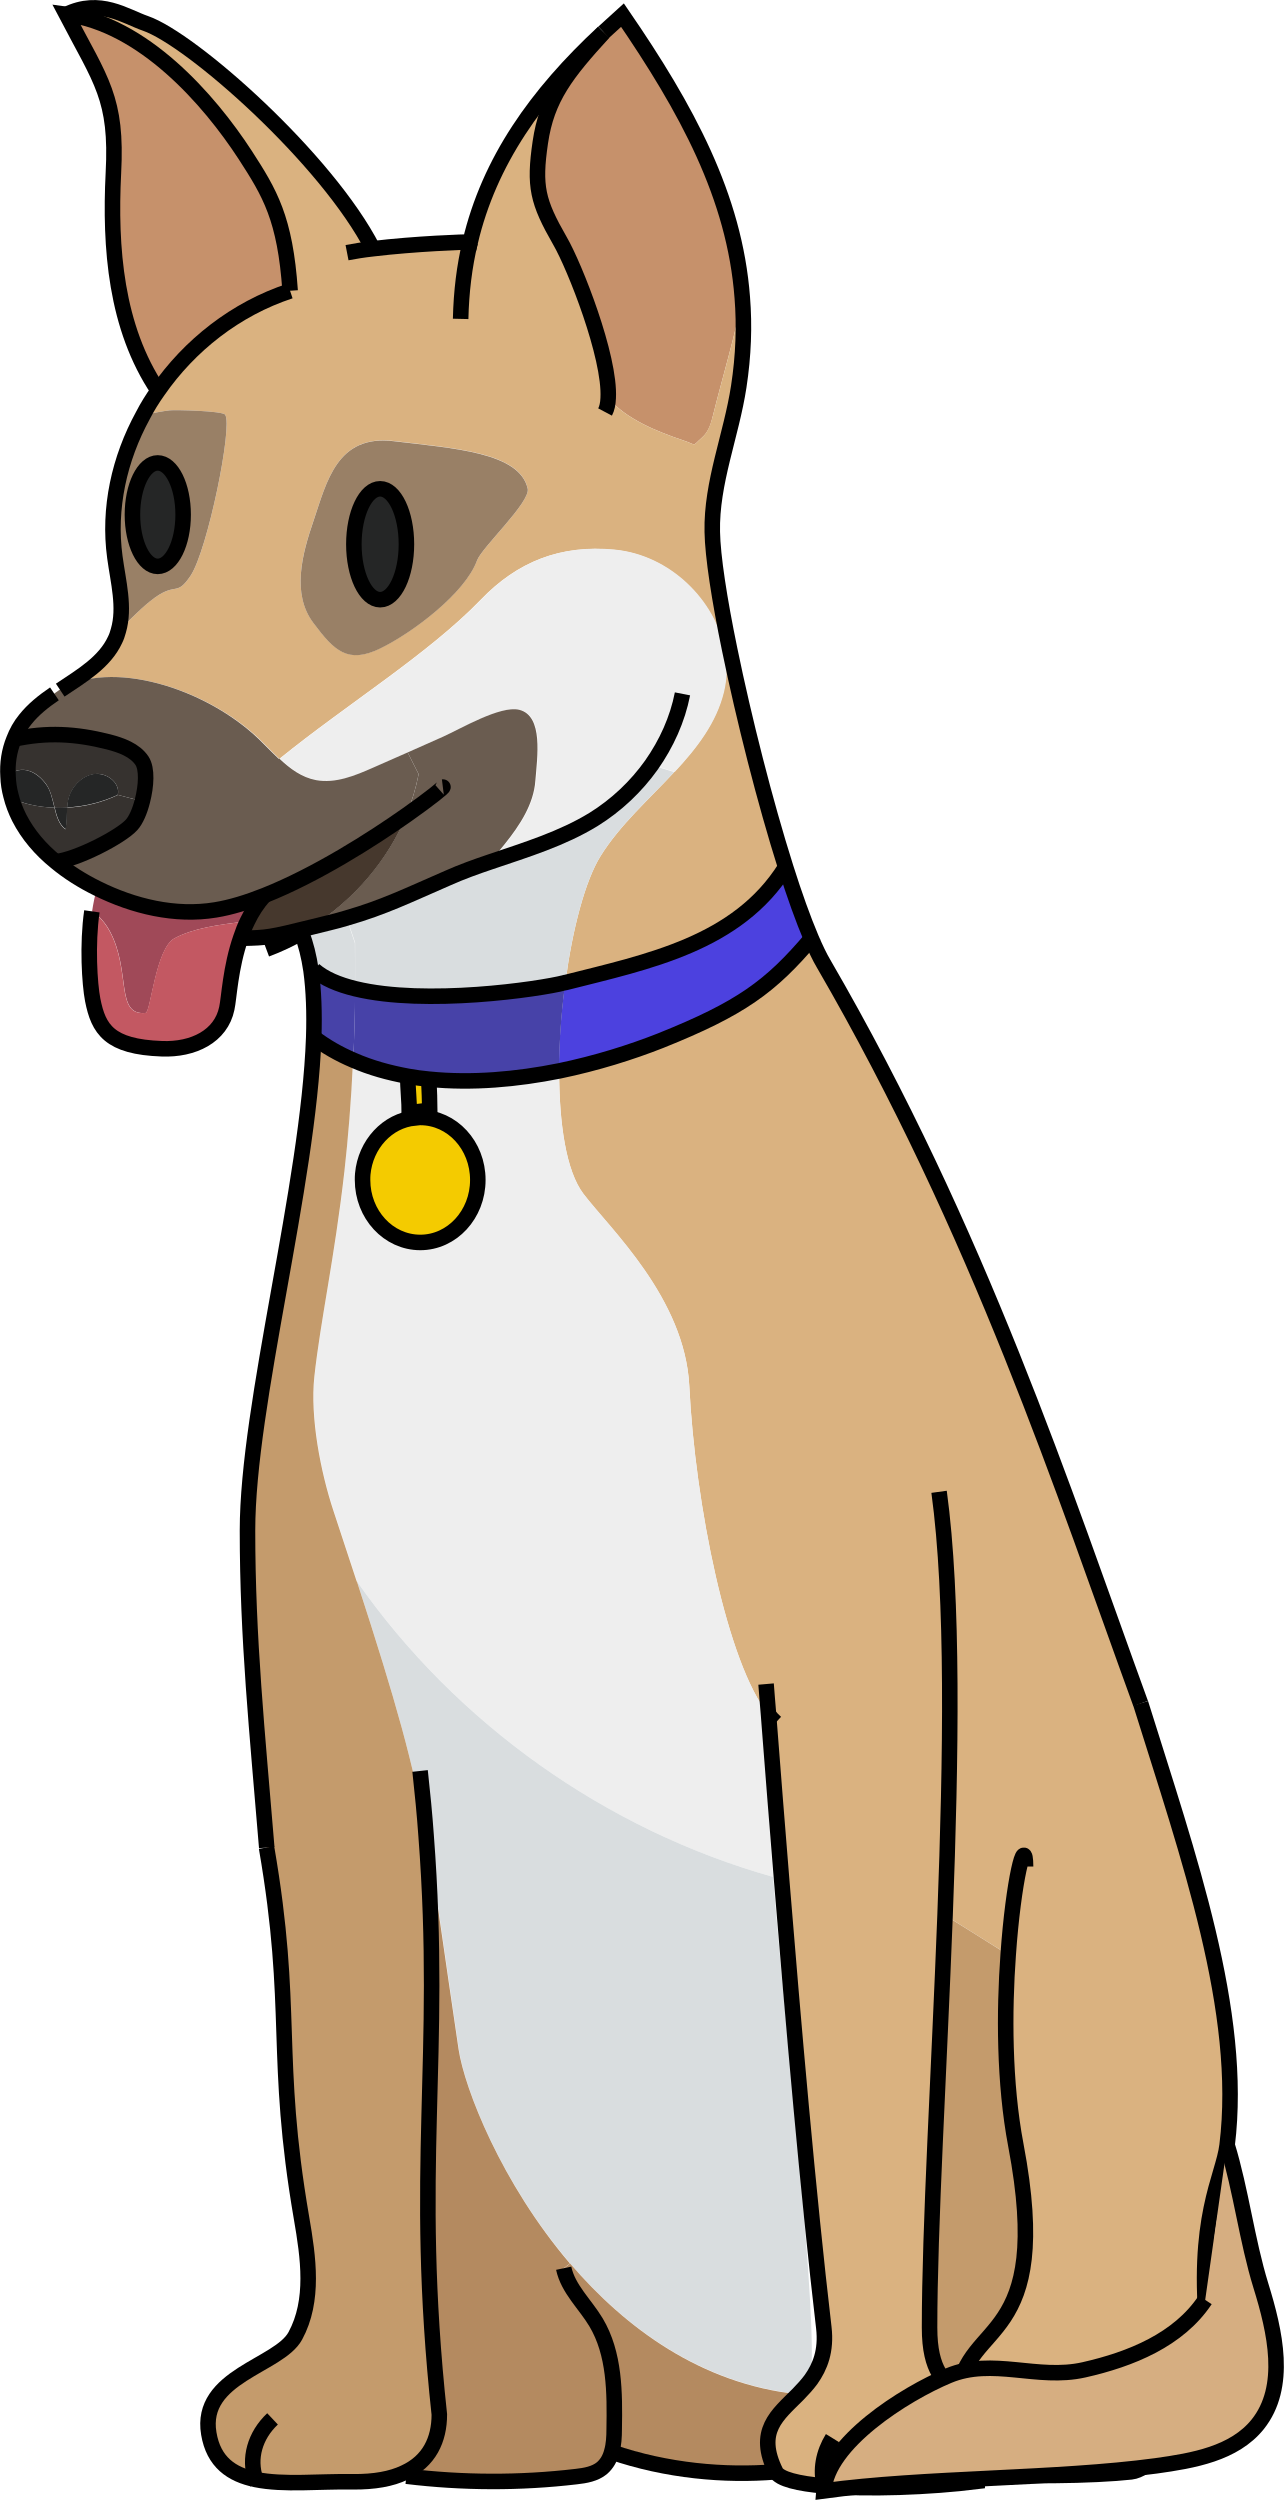
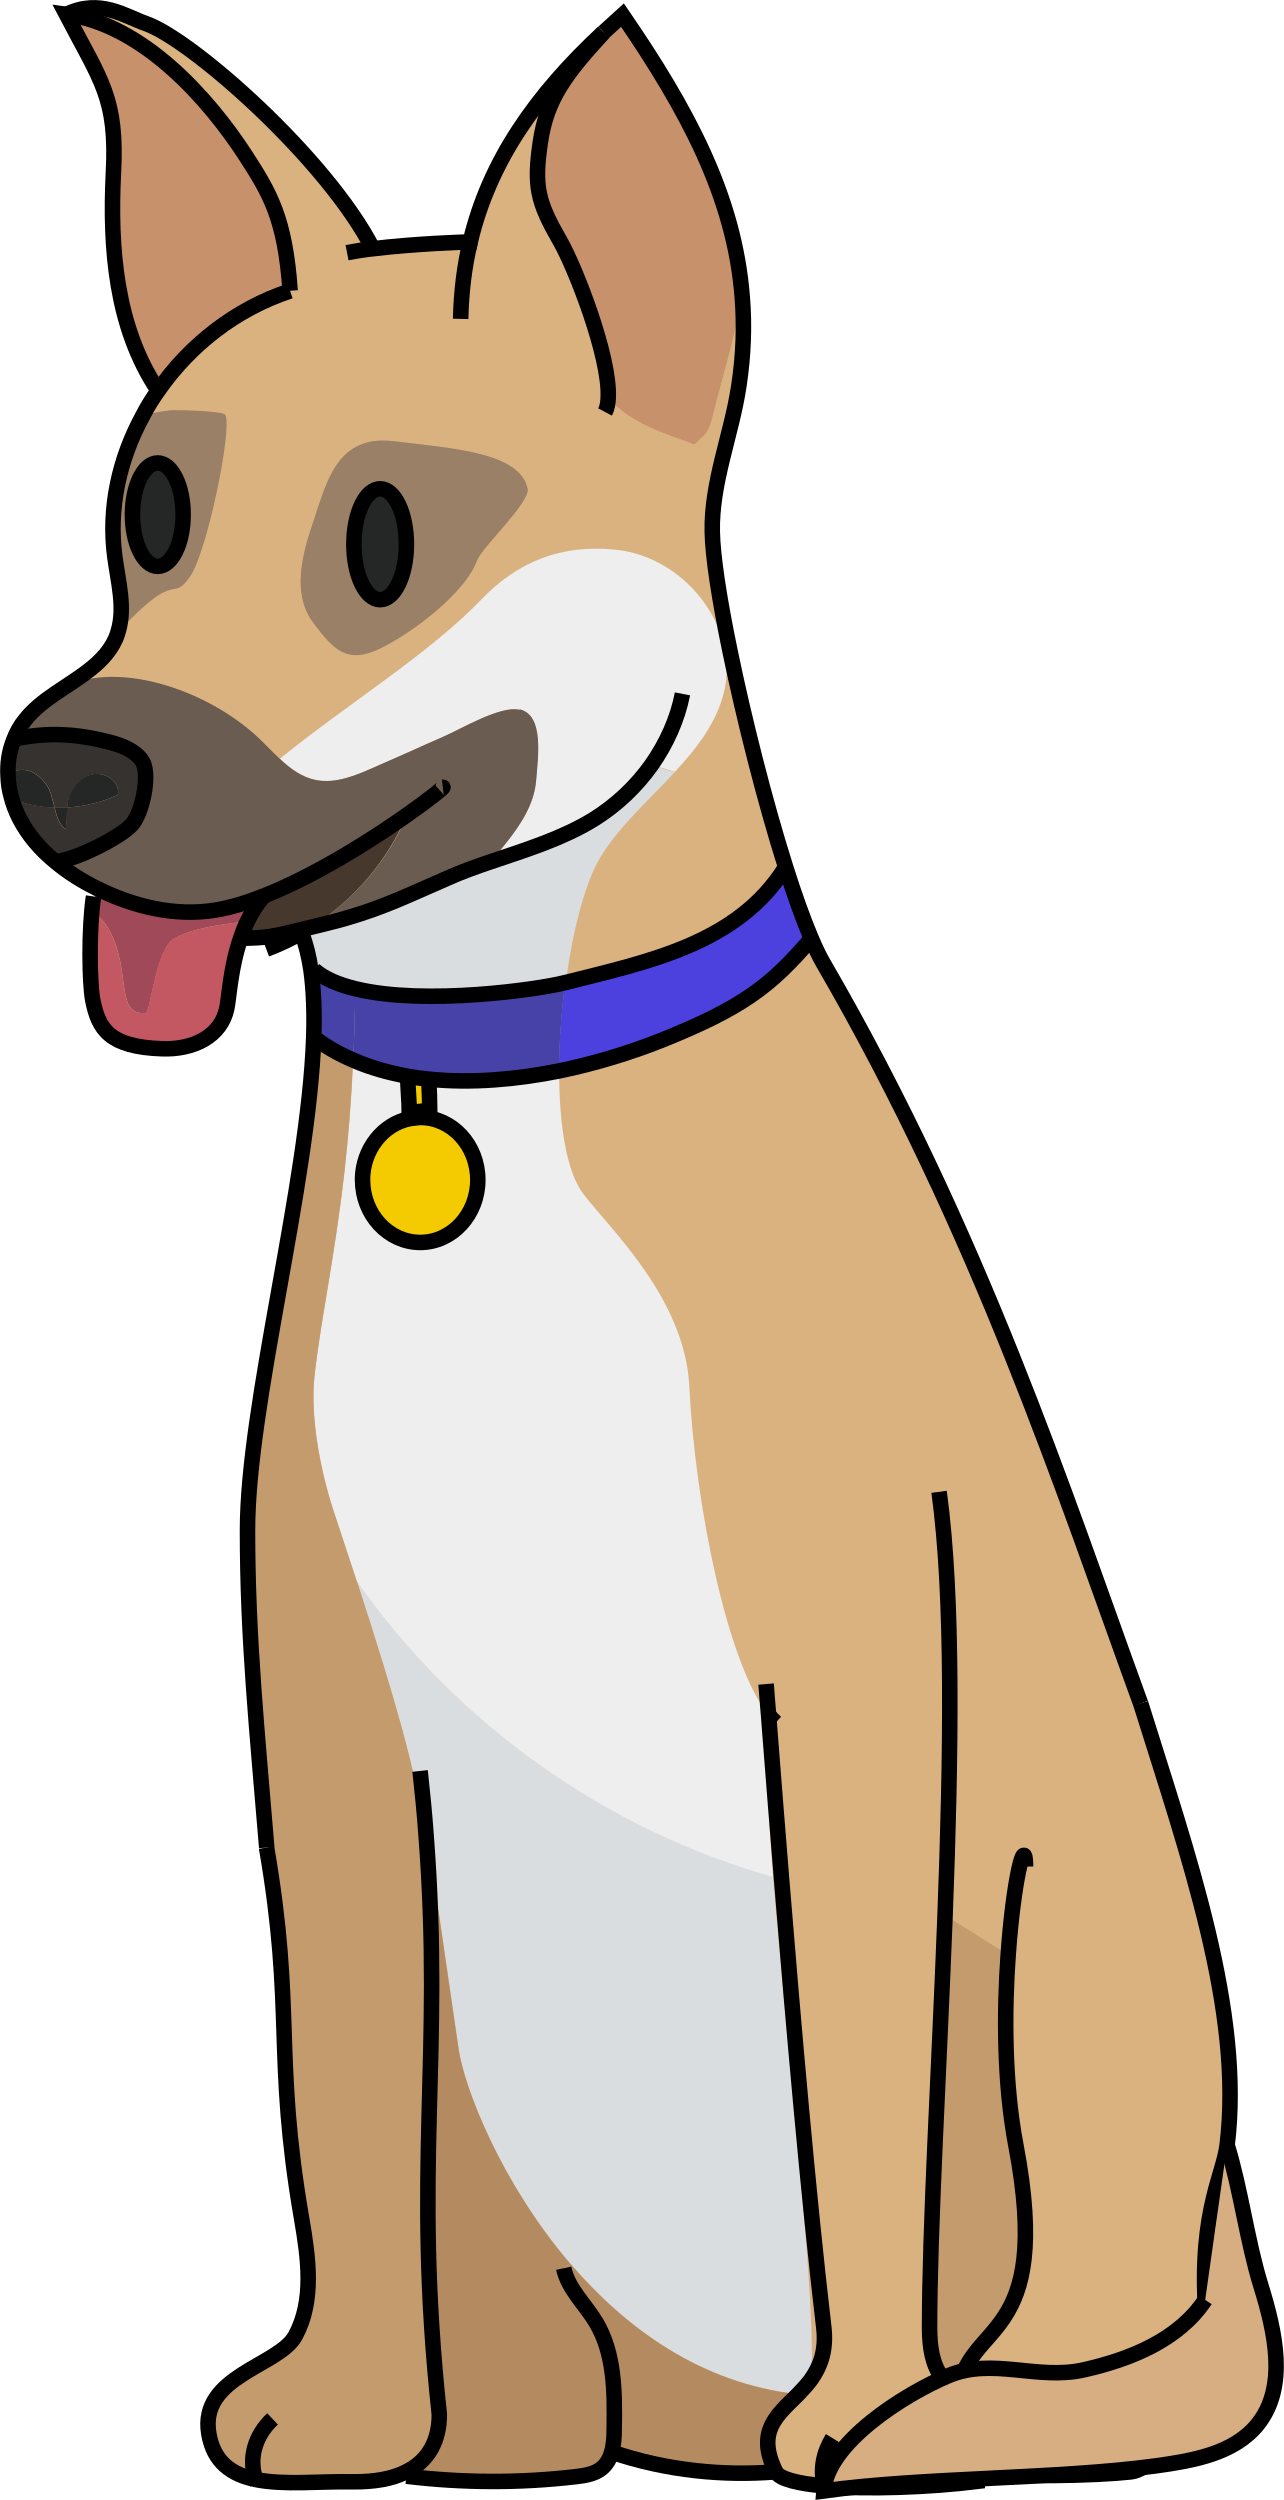
- <svg xmlns="http://www.w3.org/2000/svg" id="a" width="62.04" height="120.81" viewBox="0 0 62.04 120.81">
+ <svg xmlns="http://www.w3.org/2000/svg" id="Layer_1" width="62.04" height="120.81" viewBox="0 0 62.04 120.81">
  <defs>
-     <style>.b{fill:none;}.b,.c{stroke:#000;stroke-miterlimit:10;stroke-width:.75px;}.d{fill:#f4cb00;}.d,.e,.f,.g,.h,.i,.j,.k,.l,.m,.n,.o,.p,.q,.r,.s{stroke-width:0px;}.e{fill:#4c41df;}.f{fill:#4742a8;}.g{fill:#46382d;}.h{fill:#36322f;}.i{fill:#252626;}.j{fill:#c49b6c;}.k{fill:#c6916b;}.l{fill:#dab280;}.m{fill:#d9dddf;}.n{fill:#b48a60;}.o{fill:#c35862;}.p{fill:#998066;}.q{fill:#a04958;}.r{fill:#6a5c50;}.s{fill:#eee;}.c{fill:#d6ae81;}</style>
+     <style>.cls-1{fill:none;}.cls-1,.cls-2{stroke:#000;stroke-miterlimit:10;stroke-width:.75px;}.cls-3{fill:#f4cb00;}.cls-3,.cls-4,.cls-5,.cls-6,.cls-7,.cls-8,.cls-9,.cls-10,.cls-11,.cls-12,.cls-13,.cls-14,.cls-15,.cls-16,.cls-17,.cls-18,.cls-19{stroke-width:0px;}.cls-4{fill:#4c41df;}.cls-5{fill:#4742a8;}.cls-6{fill:#46382d;}.cls-7{fill:#36322f;}.cls-8{fill:#252626;}.cls-9{fill:#c49b6c;}.cls-10{fill:#c6916b;}.cls-11,.cls-2{fill:#d6ae81;}.cls-12{fill:#dab280;}.cls-13{fill:#d9dddf;}.cls-14{fill:#b48a60;}.cls-15{fill:#c35862;}.cls-16{fill:#998066;}.cls-17{fill:#a04958;}.cls-18{fill:#6a5c50;}.cls-19{fill:#eee;}</style>
  </defs>
-   <path class="l" d="m47.26,119.45c0,.15-.02.3-.03.46-2.31.29-5.33.4-7.4.22-1.26-.11-2.17-.33-2.35-.68-.98-1.97.08-2.73,1.08-3.75.1.01.21.02.32.03.15.01.25-.25.31-.74.45-.62.75-1.38.62-2.51-.76-6.48-1.48-14.78-2.04-21.66-.22-2.67-.41-5.12-.57-7.17-.02-.27-.04-.53-.06-.78-1.99-2.44-3.55-10.17-3.83-15.88-.21-4.24-3.83-7.6-5.11-9.28-.84-1.1-1.18-3.39-1.18-5.96,1.79-.37,3.47-.9,4.89-1.46,3.89-1.56,5.32-2.61,7.3-4.95.21.49.41.91.6,1.23,7.55,13.01,11.6,25.53,15.32,35.75,2.32,7.43,4.97,14.9,4.18,21.35-.19,1.58-1.55,3.49-.93,9.29.17,1.6-2.03,6.31-3.71,6.5-1.67.19-5.72.28-7.4,0Zm-1.6-26.91c-.29,7.58-.75,15.1-.75,19.94,0,2.15.74,2.58,1.39,3.25.37-3.68,4.64-2.32,2.79-12.07-.57-3-.57-6.47-.37-9.2-1.02-.64-2.04-1.27-3.05-1.91Z" />
-   <path class="j" d="m45.66,92.55c1.02.64,2.04,1.27,3.05,1.91-.2,2.73-.2,6.2.37,9.2,1.86,9.75-2.42,8.39-2.79,12.07-.66-.67-1.39-1.1-1.39-3.25,0-4.84.46-12.36.75-19.94Z" />
-   <path class="k" d="m30.08.73c3.1,4.52,5.42,8.76,5.79,13.65-.34,1.83-.91,3.67-1.42,5.71-.09.38-.21.78-.52,1.05-.52.46-.22.37-.89.15-1.33-.45-2.76-1.03-3.65-2.05.11-2-1.62-6.38-2.33-7.6-1.09-1.9-1.26-2.63-.95-4.76.31-2.14,1.26-3.34,3.06-5.31h-.01c.3-.29.6-.56.91-.83Z" />
-   <path class="l" d="m18.02,12.02c1.98-.24,4.55-.34,4.7-.32h0c.92-3.91,3.2-7.13,6.44-10.14h.01c-1.8,1.98-2.75,3.18-3.06,5.32-.31,2.13-.15,2.86.95,4.76.71,1.22,2.44,5.6,2.33,7.6.89,1.02,2.32,1.6,3.65,2.05.67.22.37.31.89-.15.3-.27.42-.67.52-1.05.51-2.04,1.08-3.88,1.42-5.71.11,1.37.06,2.8-.17,4.3-.36,2.36-1.33,4.64-1.28,7.02.02,1.18.34,3.26.84,5.68l-.26.04c-.46-2.42-2.65-4.59-5.31-4.85-2.62-.26-4.7.58-6.46,2.41-2.54,2.63-6.49,5.06-9.73,7.69-.33-.31-.64-.64-.96-.95-2.6-2.48-7.16-3.89-9.63-2.38,1.05-.7,2.15-1.35,2.65-2.43.07-.14.12-.29.16-.44.61-.53,1.13-1.15,1.79-1.61,1.03-.72,1.02-.03,1.7-1.04.82-1.22,2.05-7.24,1.67-7.78-.14-.19-2.44-.24-2.69-.21-.33.04-.81.13-1.28.23.22-.41.46-.8.73-1.19,1.52-2.19,3.74-3.95,6.38-4.82-.24-3.5-.98-4.71-2.17-6.56C10.1,4.81,6.93,1.19,3.2.7c1.63-.8,2.88.09,3.83.43,2.23.78,8.77,6.55,10.99,10.89h0Zm5.03,15.07c.23-.64,2.59-2.82,2.45-3.48-.38-1.76-3.57-1.95-6.48-2.3-2.73-.32-3.23,1.97-3.86,3.82-.56,1.63-1.08,3.55-.02,4.96,1.01,1.35,1.66,2,3.23,1.24s4.11-2.68,4.68-4.25Z" />
-   <path class="e" d="m37.97,41.92c.42,1.33.84,2.5,1.23,3.42-1.97,2.34-3.41,3.39-7.3,4.95-1.42.57-3.1,1.1-4.89,1.46,0-1.39.11-2.86.3-4.26,3.99-1.01,8.31-1.86,10.62-5.56h.03Z" />
-   <path class="l" d="m37.97,41.92h-.03c-2.31,3.7-6.63,4.56-10.62,5.56.34-2.58.96-4.92,1.7-6.11.93-1.5,2.34-2.74,3.56-4.06,1.08-1.16,2.02-2.38,2.38-3.87.16-.67.16-1.35.04-2.02l.26-.04c.69,3.36,1.71,7.38,2.71,10.54Z" />
-   <path class="s" d="m31.48,36.97c-.74,1.04-1.69,1.94-2.8,2.63-1.52.93-3.25,1.46-4.96,2.04.23-.28.47-.56.7-.85.73-.91,1.39-1.92,1.48-3.06.09-1.13.39-3.14-.78-3.43-.91-.22-2.83.93-3.68,1.3-.57.25-1.14.5-1.71.76-.56.25-1.12.49-1.68.74-.86.38-1.8.77-2.74.6-.7-.13-1.26-.55-1.78-1.04,3.24-2.63,7.19-5.05,9.73-7.69,1.76-1.83,3.85-2.67,6.46-2.41,2.66.26,4.85,2.43,5.31,4.85.13.66.12,1.35-.04,2.02-.36,1.49-1.3,2.71-2.38,3.87l-1.11-.34Z" />
-   <path class="m" d="m23.71,41.64c1.71-.58,3.45-1.1,4.96-2.04,1.11-.69,2.07-1.59,2.8-2.63l1.11.34c-1.22,1.32-2.63,2.56-3.56,4.06-.74,1.19-1.36,3.53-1.7,6.11-.02,0-.04,0-.05.01-1.2.31-6.71,1.12-10.11.29,0-.71,0-1.45,0-2.23l-.41-1.22c1.8-.51,2.99-1.1,4.88-1.93.68-.3,1.38-.55,2.08-.79Z" />
-   <path class="s" d="m37.14,82.87c.02.25.04.52.06.78-.23.84-.11,3.54.16,7.05-8.07-2.26-15.31-7.41-20.11-14.28-.34-1.03-.71-2.16-1.12-3.4-.63-1.9-1.14-4.53-.93-6.5.29-2.75.97-5.69,1.45-9.9l.89.09c0,.1,0,.19-.01.29,0,1.67,1.25,3.02,2.79,3.02,1.54,0,2.78-1.35,2.78-3.02,0-1.66-1.25-3.01-2.78-3.02-.09,0-.17,0-.26.01l-.04-.27c.25-.03.51-.06.76-.09,0-.34-.03-1.03-.05-1.5,2.07.21,4.25.01,6.29-.4,0,2.57.34,4.86,1.18,5.96,1.28,1.68,4.9,5.04,5.11,9.28.28,5.71,1.84,13.44,3.83,15.88Z" />
-   <path class="m" d="m20.59,88.67c-.63-3.49-1.41-6.3-3.34-12.25,4.8,6.87,12.03,12.01,20.11,14.28.66,8.3,2.17,21.08,1.82,24.28-.19.26-.41.49-.62.71-4.67-.51-8.33-3.19-11.01-6.32-3.32-3.88-5.1-8.44-5.38-10.35-.71-4.83-1.1-7.78-1.57-10.35Z" />
-   <path class="l" d="m39.18,114.99c-.06.49-.16.76-.31.74-.11-.01-.21-.02-.32-.03.22-.22.43-.45.62-.71Z" />
-   <path class="n" d="m38.56,115.7c-1,1.01-2.06,1.77-1.08,3.75-2.44.2-5.24-.04-7.92-.96.09-.34.11-.73.12-1.09.03-1.77.03-3.65-.88-5.17-.52-.88-1.35-1.61-1.56-2.61l.31-.24c2.68,3.13,6.34,5.82,11.01,6.32Z" />
-   <path class="p" d="m25.5,23.61c.14.66-2.22,2.84-2.45,3.48-.57,1.57-3.11,3.49-4.68,4.25s-2.22.11-3.23-1.24c-1.06-1.41-.54-3.33.02-4.96.63-1.86,1.13-4.15,3.86-3.82,2.91.35,6.1.54,6.48,2.3Zm-5.86,2.68c0-1.48-.57-2.68-1.27-2.68-.7,0-1.27,1.2-1.27,2.68,0,1.48.57,2.68,1.27,2.68.7,0,1.27-1.2,1.27-2.68Z" />
-   <path class="f" d="m19.71,52c-.92-.16-1.8-.41-2.64-.78.05-1.08.08-2.22.09-3.44,3.4.83,8.91.01,10.11-.29.02,0,.04,0,.05-.01-.19,1.4-.3,2.87-.3,4.26-2.04.41-4.22.61-6.29.4-.34-.03-.69-.08-1.03-.14Z" />
-   <path class="r" d="m19.64,39.37c.26-.63.46-1.29.59-1.96l-.53-1.05c.57-.25,1.14-.51,1.71-.76.85-.38,2.77-1.52,3.68-1.3,1.18.29.87,2.3.78,3.43-.08,1.13-.75,2.15-1.48,3.06-.23.28-.46.57-.7.85-.71.24-1.41.49-2.08.79-1.89.82-3.08,1.41-4.88,1.93-.27.08-.55.16-.85.23-.32.08-.6.15-.85.21,2.07-1.32,3.71-3.24,4.61-5.42Z" />
-   <path class="i" d="m18.37,23.61c.7,0,1.27,1.2,1.27,2.68,0,1.48-.57,2.68-1.27,2.68-.7,0-1.27-1.2-1.27-2.68,0-1.48.57-2.68,1.27-2.68Z" />
-   <path class="d" d="m20.31,53.99c1.54,0,2.78,1.35,2.78,3.02,0,1.67-1.25,3.02-2.78,3.02-1.54,0-2.79-1.35-2.79-3.02,0-.1,0-.19.01-.29.13-1.43,1.19-2.58,2.52-2.71.09,0,.17-.01.26-.01Z" />
-   <path class="n" d="m29.56,118.49c-.08.31-.23.58-.47.79-.34.28-.8.36-1.25.41-2.72.32-5.48.31-8.2-.02l-.1-.19c1.2-.55,1.69-1.59,1.69-2.81-1.29-11.98.19-17.15-.64-27.99.47,2.57.85,5.51,1.57,10.35.29,1.91,2.07,6.47,5.38,10.35l-.31.24c.21,1,1.04,1.74,1.56,2.61.91,1.52.91,3.4.88,5.17,0,.36-.02.75-.12,1.09Z" />
-   <path class="r" d="m13.5,36.66c.52.49,1.08.91,1.78,1.04.94.17,1.88-.22,2.74-.6.56-.25,1.12-.49,1.68-.74l.53,1.05c-.13.67-.33,1.33-.59,1.96-1.7,1.2-4.39,2.91-6.88,3.9-.83.33-1.63.58-2.38.7-1.94.32-3.96-.17-5.71-1.04-.71-.36-1.39-.78-2-1.28,1.02-.1,3.16-1.2,3.67-1.78.21-.23.4-.67.52-1.15.19-.73.24-1.56-.02-1.95-.34-.51-1-.76-1.62-.91-1.58-.4-2.98-.48-4.57-.13.13-.34.31-.66.55-.96.38-.48.88-.87,1.41-1.24.03-.02.06-.05.09-.07.06-.04.11-.08.17-.12,0,0,0,0,.01,0,2.47-1.51,7.03-.11,9.63,2.38.32.31.63.64.96.95Z" />
-   <path class="d" d="m20.73,52.15c.01.47.04,1.16.05,1.5-.25.03-.51.06-.76.09-.08,0-.15.02-.23.03,0-.48-.06-1.2-.08-1.76.34.06.68.11,1.03.14Z" />
-   <path class="s" d="m20.01,53.74l.04.27c-1.33.13-2.39,1.28-2.52,2.71l-.89-.09c.18-1.6.33-3.38.42-5.4.84.37,1.72.61,2.64.78.01.56.08,1.29.08,1.76.08,0,.15-.02.23-.03Z" />
-   <path class="g" d="m11.96,44.51c.21-.44.48-.86.81-1.23h0c2.49-.99,5.18-2.71,6.88-3.9-.9,2.18-2.53,4.1-4.61,5.42-2.05.51-2.17.51-3.29.54l-.11-.04c.09-.27.2-.53.32-.79Z" />
-   <path class="k" d="m11.85,7.5c1.19,1.84,1.93,3.06,2.17,6.56-2.64.87-4.86,2.63-6.38,4.82h0c-2.05-3.06-2.34-6.91-2.16-10.51.19-3.61-.58-4.42-2.28-7.67,3.72.49,6.9,4.11,8.65,6.8Z" />
-   <path class="m" d="m16.74,44.35l.41,1.22c.01.77.01,1.51,0,2.23-.82-.2-1.51-.49-1.99-.91l-.14.02c-.1-.68-.25-1.29-.46-1.82.16-.09.32-.18.47-.28.25-.06.54-.13.85-.21.3-.07.58-.15.85-.23Z" />
-   <path class="f" d="m17.16,47.79c0,1.22-.04,2.36-.09,3.44-.68-.29-1.31-.65-1.91-1.1h0c.04-1.19,0-2.28-.13-3.24l.14-.02c.48.42,1.18.71,1.99.91Z" />
-   <path class="j" d="m17.25,76.43c1.93,5.94,2.71,8.75,3.34,12.25.83,10.84-.65,16.01.64,27.99,0,1.22-.49,2.26-1.69,2.81-.63.29-1.44.45-2.49.44-1.59-.03-3.35.17-4.7-.11-1.16-.24-2.03-.83-2.26-2.22-.46-2.78,3.39-3.25,4.18-4.72.93-1.71.62-3.79.3-5.7-1.36-7.87-.34-10.04-1.69-17.9-.46-5.57-.92-10.1-.93-15.32,0-6.09,2.96-16.71,3.2-23.82h0c.59.45,1.23.81,1.91,1.1-.09,2.02-.24,3.8-.42,5.4-.48,4.21-1.15,7.15-1.45,9.9-.21,1.96.3,4.6.93,6.5.41,1.24.78,2.37,1.12,3.4Z" />
-   <path class="p" d="m10.88,20.04c.38.54-.85,6.55-1.67,7.78-.68,1.01-.67.32-1.7,1.04-.66.47-1.19,1.08-1.79,1.61.32-1.13-.02-2.38-.17-3.56-.31-2.35.21-4.74,1.36-6.85.47-.1.95-.19,1.28-.23.25-.03,2.56.02,2.69.21Zm-2.02,4.83c0-1.38-.55-2.5-1.23-2.5-.67,0-1.22,1.12-1.22,2.5,0,1.38.55,2.5,1.22,2.5.68,0,1.23-1.12,1.23-2.5Z" />
-   <path class="q" d="m12.77,43.27h0c-.33.38-.6.79-.81,1.24-1.5.19-2.61.35-3.52.83-.92.49-1.15,3.58-1.4,3.61-1.48.14-.7-2.01-1.72-3.93-.21-.39-.49-.74-.87-.98.06-.39.13-.76.24-1.1,1.75.87,3.77,1.36,5.71,1.04.74-.12,1.55-.37,2.38-.7Z" />
-   <path class="o" d="m11.96,44.51c-.13.26-.23.52-.32.79-.51,1.46-.57,2.94-.68,3.43-.28,1.35-1.62,2.01-3.14,1.95-2.54-.09-3.06-.94-3.34-2.36-.15-.78-.27-2.67-.04-4.28.38.24.66.59.87.98,1.03,1.92.24,4.07,1.72,3.93.25-.03.48-3.12,1.4-3.61.91-.48,2.03-.64,3.52-.83Z" />
-   <path class="i" d="m7.63,22.37c.68,0,1.23,1.12,1.23,2.5,0,1.38-.55,2.5-1.23,2.5-.67,0-1.23-1.12-1.22-2.5,0-1.38.55-2.5,1.22-2.5Z" />
-   <path class="h" d="m6.85,36.77c.26.39.21,1.22.02,1.95l-1.18-.31c.13-.53-.46-1.04-1.03-1.01s-1.06.46-1.27.97c-.09.21-.12.43-.14.66-.2.01-.41.02-.61,0-.1-.4-.19-.81-.4-1.12-.23-.32-.55-.61-.96-.69-.33-.07-.71.05-.9.3-.03-.61.06-1.22.28-1.79,1.59-.35,2.99-.27,4.57.13.62.16,1.28.4,1.62.91Z" />
-   <path class="h" d="m5.69,38.41l1.18.31c-.12.48-.31.92-.52,1.15-.52.58-2.66,1.68-3.67,1.78-.73-.6-1.35-1.31-1.77-2.13-.17-.34-.31-.7-.4-1.07.02.02.04.04.07.06.24.2.57.3.88.37.39.09.78.14,1.17.15.1.42.22.82.53,1.05.07-.32.05-.69.08-1.05.85-.04,1.69-.25,2.45-.61Z" />
-   <path class="i" d="m4.66,37.4c.57-.03,1.16.48,1.03,1.01-.76.36-1.6.56-2.45.61.02-.22.05-.45.14-.66.21-.5.7-.94,1.27-.97Z" />
-   <path class="r" d="m2.9,33.35c-.06.04-.12.08-.17.12.05-.04.11-.08.17-.12Z" />
-   <path class="i" d="m3.25,39.02c-.03.37,0,.74-.08,1.05-.31-.23-.43-.63-.53-1.05.2,0,.4,0,.61,0Z" />
-   <path class="i" d="m2.23,37.91c.22.3.3.72.4,1.12-.4-.01-.79-.06-1.17-.15-.32-.07-.64-.17-.88-.37-.03-.02-.05-.04-.07-.06-.08-.31-.12-.62-.14-.93.19-.25.57-.36.9-.3.4.08.73.37.96.69Z" />
-   <path class="b" d="m2.63,33.53c-.53.36-1.03.76-1.41,1.24-.24.29-.42.62-.55.96-.23.56-.32,1.17-.28,1.79.01.32.06.63.14.93.09.37.23.73.4,1.07.42.82,1.03,1.53,1.77,2.13.6.5,1.29.93,2,1.28,1.75.87,3.77,1.36,5.71,1.04.74-.12,1.55-.37,2.38-.7,2.49-.99,5.18-2.7,6.88-3.9,1.12-.79,1.81-1.35,1.73-1.34" />
-   <path class="b" d="m14.02,14.06c-2.64.87-4.86,2.63-6.38,4.82-.27.38-.52.78-.73,1.19-1.15,2.1-1.68,4.5-1.36,6.85.16,1.19.5,2.43.17,3.56-.04.15-.09.3-.16.44-.5,1.08-1.6,1.73-2.65,2.43" />
-   <path class="b" d="m29.17,1.56c.3-.28.6-.55.91-.83,3.1,4.52,5.42,8.76,5.79,13.65.11,1.37.06,2.8-.17,4.3-.36,2.36-1.33,4.64-1.28,7.02.02,1.18.34,3.26.84,5.68.69,3.36,1.71,7.38,2.71,10.54.42,1.33.84,2.5,1.23,3.42.21.49.41.91.6,1.23,7.55,13.01,11.6,25.53,15.32,35.75" />
-   <path class="b" d="m22.26,15.41c.03-1.31.18-2.54.46-3.71" />
-   <path class="b" d="m7.64,18.87c-2.05-3.05-2.34-6.9-2.16-10.51.19-3.61-.58-4.42-2.28-7.67,3.72.49,6.9,4.11,8.65,6.8,1.19,1.84,1.93,3.06,2.17,6.56" />
-   <path class="b" d="m32.98,33.53c-.24,1.23-.77,2.4-1.5,3.44-.74,1.04-1.69,1.94-2.8,2.63-1.52.93-3.25,1.46-4.96,2.04-.71.24-1.41.49-2.08.79-1.89.82-3.08,1.41-4.88,1.93-.27.08-.55.16-.85.23-.32.08-.6.15-.85.21-2.05.51-2.17.51-3.29.54" />
-   <path class="b" d="m16.77,12.21c.36-.07.79-.14,1.25-.19,1.98-.24,4.55-.34,4.7-.32h0c.92-3.91,3.2-7.13,6.44-10.14" />
-   <path class="b" d="m.67,35.72c1.59-.35,2.99-.27,4.57.13.62.16,1.28.4,1.62.91.26.39.21,1.22.02,1.95-.12.48-.31.92-.52,1.15-.52.58-2.66,1.68-3.67,1.78" />
-   <path class="b" d="m14.52,44.96s.03.08.05.12c.21.53.36,1.14.46,1.82.13.96.17,2.05.13,3.24-.25,7.11-3.2,17.73-3.2,23.82,0,5.22.47,9.75.93,15.32" />
-   <path class="b" d="m37.14,82.87c.11.14.23.26.35.37" />
-   <path class="b" d="m18.02,12.02C15.8,7.68,9.26,1.9,7.03,1.13c-.96-.33-2.2-1.23-3.83-.43" />
-   <path class="b" d="m29.24,19.91c.09-.17.14-.4.15-.67.11-2-1.62-6.38-2.33-7.6-1.09-1.9-1.26-2.63-.95-4.76.31-2.14,1.26-3.34,3.06-5.31" />
-   <path class="b" d="m19.64,26.3c0,1.48-.57,2.68-1.27,2.68-.7,0-1.27-1.2-1.27-2.68,0-1.48.57-2.68,1.27-2.68.7,0,1.27,1.2,1.27,2.68Z" />
-   <path class="b" d="m6.4,24.87c0,1.38.55,2.5,1.22,2.5.68,0,1.23-1.12,1.23-2.5,0-1.38-.55-2.5-1.23-2.5-.67,0-1.22,1.12-1.22,2.5Z" />
-   <path class="b" d="m37.95,41.92c-2.31,3.69-6.63,4.55-10.62,5.56-.02,0-.04,0-.05.01-1.2.31-6.71,1.12-10.11.29-.82-.2-1.51-.49-1.99-.91" />
-   <path class="b" d="m15.16,50.13c.59.45,1.23.81,1.91,1.1.84.37,1.72.61,2.64.78.34.06.68.11,1.03.14,2.07.21,4.25.01,6.29-.4,1.79-.37,3.47-.9,4.89-1.46,3.89-1.56,5.32-2.61,7.3-4.95.04-.05.09-.11.13-.16" />
-   <path class="b" d="m12.77,43.28c-.33.37-.6.79-.81,1.23-.13.26-.23.52-.32.79-.51,1.46-.57,2.94-.68,3.43-.28,1.35-1.62,2.01-3.14,1.95-2.54-.09-3.06-.94-3.34-2.36-.15-.78-.27-2.67-.04-4.28" />
-   <path class="b" d="m19.7,51.71c0,.09,0,.19,0,.3.01.56.08,1.29.08,1.76.08,0,.15-.02.23-.03.25-.03.51-.06.76-.09,0-.34-.03-1.03-.05-1.5,0-.11,0-.2,0-.28" />
-   <path class="b" d="m14.57,45.07c-.54.31-1.11.58-1.7.8" />
-   <path class="b" d="m12.88,89.28c1.36,7.87.34,10.04,1.69,17.9.33,1.91.63,3.99-.3,5.7-.79,1.46-4.65,1.93-4.18,4.72.23,1.38,1.1,1.98,2.26,2.22,1.36.28,3.11.08,4.7.11,1.04.01,1.86-.14,2.49-.44,1.2-.55,1.69-1.59,1.69-2.81-1.29-11.98.19-17.15-.64-27.99-.07-.99-.17-2.02-.29-3.11" />
-   <path class="b" d="m37.02,81.38c.04.46.07.96.12,1.49.02.25.04.52.06.78.16,2.05.35,4.5.57,7.17.56,6.88,1.28,15.19,2.04,21.66.13,1.12-.18,1.89-.62,2.51-.19.26-.41.49-.62.71-1,1.01-2.06,1.77-1.08,3.75.18.35,1.08.57,2.35.68,2.07.18,5.09.07,7.4-.22.01-.16.02-.31.03-.46.13-2.35-.38-3.13-.96-3.72-.66-.67-1.39-1.1-1.39-3.25,0-4.84.46-12.36.75-19.94.29-7.63.41-15.33-.29-20.45" />
-   <path class="b" d="m55.12,82.31c2.32,7.43,4.97,14.9,4.18,21.35-.19,1.58-1.55,3.49-.93,9.29.17,1.6-2.03,6.31-3.71,6.5-1.67.19-5.72.28-7.4,0,0,0-.02,0-.03,0" />
-   <path class="b" d="m29.32,118.41c.08.03.15.06.23.08,2.68.92,5.49,1.16,7.92.96" />
-   <path class="b" d="m46.3,115.73c.37-3.68,4.64-2.32,2.79-12.07-.57-3-.57-6.47-.37-9.2.25-3.59.83-5.92.84-4.26" />
-   <path class="b" d="m20.05,54.01c.09,0,.17-.01.26-.01,1.54,0,2.78,1.35,2.78,3.02,0,1.67-1.25,3.02-2.78,3.02-1.54,0-2.79-1.35-2.79-3.02,0-.1,0-.19.01-.29.13-1.43,1.19-2.58,2.52-2.71Z" />
-   <path class="b" d="m13.17,116.89c-.86.81-1.16,1.92-.82,2.91.03.07.05.14.08.21" />
-   <path class="b" d="m40.23,117.82c-.45.73-.59,1.53-.4,2.3,0,.02,0,.04.01.05" />
-   <path class="b" d="m42.29,117.97c.06.74.11,1.47.17,2.2" />
-   <path class="b" d="m27.24,109.61c.21,1,1.04,1.74,1.56,2.61.91,1.52.91,3.4.88,5.17,0,.36-.02.75-.12,1.09-.08.31-.23.58-.47.79-.34.28-.8.36-1.25.41-2.72.32-5.48.31-8.2-.02" />
-   <path class="c" d="m59.3,103.66c.67,2.18.96,4.62,1.63,6.79.69,2.23,1.3,4.88-.15,6.7-1.14,1.42-3.12,1.76-4.92,2.01-4.82.65-11.23.55-16.05,1.21.15-2.31,3.9-4.68,6.03-5.57,2.13-.89,4.28.23,6.54-.28,2.26-.51,4.58-1.45,5.86-3.38" />
+   <path class="cls-11" d="M59.3,103.69c.79-6.45-1.86-13.93-4.18-21.35-3.71-10.21-7.77-22.74-15.32-35.75-.19-.32-.39-.74-.6-1.23-.39-.92-.82-2.09-1.23-3.42-1.01-3.17-2.03-7.18-2.71-10.54-.5-2.42-.82-4.5-.84-5.68-.05-2.38.93-4.66,1.28-7.02.23-1.5.28-2.92.17-4.3-.37-4.89-2.69-9.12-5.79-13.65-.31.27-.62.55-.91.83-3.24,3.01-5.52,6.23-6.44,10.14h0c-.14-.02-2.72.08-4.7.32h0C15.8,7.7,9.26,1.93,7.03,1.15c-.96-.33-2.2-1.23-3.83-.43,1.7,3.24,2.47,4.06,2.28,7.67-.19,3.6.1,7.46,2.16,10.51h0c-.27.39-.52.78-.73,1.19-1.15,2.1-1.68,4.5-1.36,6.85.16,1.19.5,2.43.17,3.56-.04.15-.09.3-.16.44-.5,1.08-1.6,1.73-2.65,2.43,0,0,0,0-.01,0-.06.04-.11.08-.17.12-.03.02-.06.04-.09.07-.53.36-1.03.76-1.41,1.24-.24.29-.42.62-.55.96-.23.56-.32,1.17-.28,1.79.01.32.06.63.14.93.09.37.23.73.4,1.07.42.82,1.03,1.53,1.77,2.13.6.5,1.29.93,2,1.28-.1.34-.18.71-.23,1.1-.24,1.61-.12,3.5.04,4.28.28,1.42.79,2.27,3.34,2.36,1.53.06,2.86-.6,3.14-1.95.1-.49.16-1.97.68-3.43l.11.04c1.12-.03,1.24-.03,3.29-.54-.15.1-.31.19-.47.28.21.53.36,1.14.46,1.82.13.96.17,2.05.13,3.24-.25,7.11-3.2,17.73-3.2,23.82,0,5.22.47,9.75.93,15.32,1.36,7.87.34,10.04,1.69,17.9.33,1.91.63,3.99-.3,5.7-.79,1.46-4.65,1.93-4.18,4.72.23,1.38,1.1,1.98,2.26,2.22,1.36.28,3.11.08,4.7.11,1.04.01,1.86-.14,2.49-.44l.1.19c2.72.33,5.48.34,8.2.02.44-.05.91-.13,1.25-.41.24-.2.39-.48.47-.79,2.68.92,5.49,1.16,7.92.96.18.35,1.08.57,2.35.68,0,0,0,0,.01,0-.01.08-.03.17-.04.25.49-.07,1-.12,1.52-.17,1.88.05,4.11-.07,5.91-.29,0-.04,0-.07,0-.11,1.15-.06,2.29-.12,3.42-.18,1.53,0,3.1-.07,4-.17.17-.02.35-.1.53-.2.22-.03.44-.05.66-.07,1.8-.24,3.79-.59,4.92-2.01,1.46-1.82.84-4.47.15-6.7-.67-2.18-.96-4.62-1.63-6.79" />
+   <path class="cls-12" d="M47.26,119.45c0,.15-.02.3-.03.46-2.31.29-5.33.4-7.4.22-1.26-.11-2.17-.33-2.35-.68-.98-1.97.08-2.73,1.08-3.75.1.01.21.02.32.03.15.01.25-.25.31-.74.45-.62.75-1.38.62-2.51-.76-6.48-1.48-14.78-2.04-21.66-.22-2.67-.41-5.12-.57-7.17-.02-.27-.04-.53-.06-.78-1.99-2.44-3.55-10.17-3.83-15.88-.21-4.24-3.83-7.6-5.11-9.28-.84-1.1-1.18-3.39-1.18-5.96,1.79-.37,3.47-.9,4.89-1.46,3.89-1.56,5.32-2.61,7.3-4.95.21.49.41.91.6,1.23,7.55,13.01,11.6,25.53,15.32,35.75,2.32,7.43,4.97,14.9,4.18,21.35-.19,1.58-1.55,3.49-.93,9.29.17,1.6-2.03,6.31-3.71,6.5-1.67.19-5.72.28-7.4,0ZM45.66,92.55c-.29,7.58-.75,15.1-.75,19.94,0,2.15.74,2.58,1.39,3.25.37-3.68,4.64-2.32,2.79-12.07-.57-3-.57-6.47-.37-9.2-1.02-.64-2.04-1.27-3.05-1.91Z" />
+   <path class="cls-9" d="M45.66,92.55c1.02.64,2.04,1.27,3.05,1.91-.2,2.73-.2,6.2.37,9.2,1.86,9.75-2.42,8.39-2.79,12.07-.66-.67-1.39-1.1-1.39-3.25,0-4.84.46-12.36.75-19.94Z" />
+   <path class="cls-10" d="M30.08.73c3.1,4.52,5.42,8.76,5.79,13.65-.34,1.83-.91,3.67-1.42,5.71-.09.38-.21.78-.52,1.05-.52.46-.22.37-.89.15-1.33-.45-2.76-1.03-3.65-2.05.11-2-1.62-6.38-2.33-7.6-1.09-1.9-1.26-2.63-.95-4.76.31-2.14,1.26-3.34,3.06-5.31h-.01c.3-.29.6-.56.91-.83Z" />
+   <path class="cls-4" d="M37.97,41.92c.42,1.33.84,2.5,1.23,3.42-1.97,2.34-3.41,3.39-7.3,4.95-1.42.57-3.1,1.1-4.89,1.46,0-1.39.11-2.86.3-4.26,3.99-1.01,8.31-1.86,10.62-5.56h.03Z" />
+   <path class="cls-12" d="M35.26,31.38c-.5-2.42-.82-4.5-.84-5.68-.05-2.38.93-4.66,1.28-7.02.23-1.5.28-2.92.17-4.3-.34,1.83-.91,3.67-1.42,5.71-.09.38-.21.78-.52,1.05-.52.46-.22.37-.89.15-1.33-.45-2.76-1.03-3.65-2.05.11-2-1.62-6.38-2.33-7.6-1.09-1.9-1.26-2.63-.95-4.76.31-2.14,1.26-3.34,3.06-5.31h-.01c-3.24,3-5.52,6.22-6.44,10.14h0c-.14-.02-2.72.08-4.7.32h0C15.8,7.68,9.26,1.9,7.03,1.13c-.96-.33-2.2-1.23-3.83-.43,3.72.49,6.9,4.11,8.65,6.8,1.19,1.84,1.93,3.06,2.17,6.56-2.64.87-4.86,2.63-6.38,4.82-.27.38-.52.78-.73,1.19.47-.1.95-.19,1.28-.23.25-.03,2.56.02,2.69.21.38.54-.85,6.55-1.67,7.78-.68,1.01-.67.32-1.7,1.04-.66.47-1.19,1.08-1.79,1.61-.04.15-.09.3-.16.44-.5,1.08-1.6,1.73-2.65,2.43,2.47-1.51,7.03-.11,9.63,2.38.32.31.63.64.96.95,3.24-2.63,7.19-5.05,9.73-7.69,1.76-1.83,3.85-2.67,6.46-2.41,2.66.26,4.85,2.43,5.31,4.85.13.66.12,1.35-.04,2.02-.36,1.49-1.3,2.71-2.38,3.87-1.22,1.32-2.63,2.56-3.56,4.06-.74,1.19-1.36,3.53-1.7,6.11,3.99-1.01,8.31-1.86,10.62-5.56h.03c-1.01-3.17-2.03-7.19-2.71-10.55ZM23.05,27.09c-.57,1.57-3.11,3.49-4.68,4.25s-2.22.11-3.23-1.24c-1.06-1.41-.54-3.33.02-4.96.63-1.86,1.13-4.15,3.86-3.82,2.91.35,6.1.54,6.48,2.3.14.66-2.22,2.84-2.45,3.48Z" />
+   <path class="cls-19" d="M31.48,36.97c-.74,1.04-1.69,1.94-2.8,2.63-1.52.93-3.25,1.46-4.96,2.04.23-.28.47-.56.7-.85.73-.91,1.39-1.92,1.48-3.06.09-1.13.39-3.14-.78-3.43-.91-.22-2.83.93-3.68,1.3-.57.25-1.14.5-1.71.76-.56.25-1.12.49-1.68.74-.86.38-1.8.77-2.74.6-.7-.13-1.26-.55-1.78-1.04,3.24-2.63,7.19-5.05,9.73-7.69,1.76-1.83,3.85-2.67,6.46-2.41,2.66.26,4.85,2.43,5.31,4.85.13.66.12,1.35-.04,2.02-.36,1.49-1.3,2.71-2.38,3.87l-1.11-.34Z" />
+   <path class="cls-13" d="M20.59,88.67c-.63-3.49-1.41-6.3-3.34-12.25,4.8,6.87,12.03,12.01,20.11,14.28.66,8.3,2.17,21.08,1.82,24.28-.19.26-.41.49-.62.71-4.67-.51-8.33-3.19-11.01-6.32-3.32-3.88-5.1-8.44-5.38-10.35-.71-4.83-1.1-7.78-1.57-10.35Z" />
+   <path class="cls-12" d="M39.18,114.99c-.06.49-.16.76-.31.74-.11-.01-.21-.02-.32-.03.22-.22.43-.45.62-.71Z" />
+   <path class="cls-14" d="M38.56,115.7c-1,1.01-2.06,1.77-1.08,3.75-2.44.2-5.24-.04-7.92-.96.09-.34.11-.73.12-1.09.03-1.77.03-3.65-.88-5.17-.52-.88-1.35-1.61-1.56-2.61l.31-.24c2.68,3.13,6.34,5.82,11.01,6.32Z" />
+   <path class="cls-16" d="M25.5,23.61c.14.66-2.22,2.84-2.45,3.48-.57,1.57-3.11,3.49-4.68,4.25s-2.22.11-3.23-1.24c-1.06-1.41-.54-3.33.02-4.96.63-1.86,1.13-4.15,3.86-3.82,2.91.35,6.1.54,6.48,2.3ZM19.64,26.3c0-1.48-.57-2.68-1.27-2.68-.7,0-1.27,1.2-1.27,2.68,0,1.48.57,2.68,1.27,2.68.7,0,1.27-1.2,1.27-2.68Z" />
+   <path class="cls-5" d="M19.71,52c-.92-.16-1.8-.41-2.64-.78.05-1.08.08-2.22.09-3.44,3.4.83,8.91.01,10.11-.29.02,0,.04,0,.05-.01-.19,1.4-.3,2.87-.3,4.26-2.04.41-4.22.61-6.29.4-.34-.03-.69-.08-1.03-.14Z" />
+   <path class="cls-8" d="M18.37,23.61c.7,0,1.27,1.2,1.27,2.68,0,1.48-.57,2.68-1.27,2.68-.7,0-1.27-1.2-1.27-2.68,0-1.48.57-2.68,1.27-2.68Z" />
+   <path class="cls-3" d="M20.31,53.99c1.54,0,2.78,1.35,2.78,3.02,0,1.67-1.25,3.02-2.78,3.02-1.54,0-2.79-1.35-2.79-3.02,0-.1,0-.19.01-.29.13-1.43,1.19-2.58,2.52-2.71.09,0,.17-.01.26-.01Z" />
+   <path class="cls-14" d="M29.56,118.49c-.08.31-.23.58-.47.79-.34.28-.8.36-1.25.41-2.72.32-5.48.31-8.2-.02l-.1-.19c1.2-.55,1.69-1.59,1.69-2.81-1.29-11.98.19-17.15-.64-27.99.47,2.57.85,5.51,1.57,10.35.29,1.91,2.07,6.47,5.38,10.35l-.31.24c.21,1,1.04,1.74,1.56,2.61.91,1.52.91,3.4.88,5.17,0,.36-.02.75-.12,1.09Z" />
+   <path class="cls-18" d="M25.1,34.3c-.91-.22-2.83.93-3.68,1.3-.57.25-1.14.5-1.71.76-.56.25-1.12.49-1.68.74-.86.38-1.8.77-2.74.6-.7-.13-1.26-.55-1.78-1.04-.33-.31-.64-.64-.96-.95-2.6-2.48-7.16-3.89-9.63-2.38,0,0,0,0-.01,0-.06.04-.11.08-.17.12-.03.02-.06.04-.09.07-.53.36-1.03.76-1.41,1.24-.24.29-.42.62-.55.96,1.59-.35,2.99-.27,4.57.13.62.16,1.28.4,1.62.91.26.39.21,1.22.02,1.95-.12.48-.31.92-.52,1.15-.52.58-2.66,1.68-3.67,1.78.6.5,1.29.93,2,1.28,1.75.87,3.77,1.36,5.71,1.04.74-.12,1.55-.37,2.38-.7,2.49-.99,5.18-2.7,6.88-3.9-.9,2.18-2.53,4.1-4.61,5.42.25-.06.54-.13.85-.21.3-.07.58-.15.85-.23,1.8-.51,2.99-1.1,4.88-1.93.68-.3,1.38-.55,2.08-.79.23-.28.47-.56.7-.85.73-.91,1.39-1.92,1.48-3.06.09-1.13.39-3.14-.78-3.43Z" />
+   <path class="cls-3" d="M20.73,52.15c.01.47.04,1.16.05,1.5-.25.03-.51.06-.76.09-.08,0-.15.02-.23.03,0-.48-.06-1.2-.08-1.76.34.06.68.11,1.03.14Z" />
+   <path class="cls-19" d="M37.2,83.65c-.02-.27-.04-.53-.06-.78-1.99-2.44-3.55-10.17-3.83-15.88-.21-4.24-3.83-7.6-5.11-9.28-.84-1.1-1.18-3.39-1.18-5.96-2.04.41-4.22.61-6.29.4.01.47.04,1.16.05,1.5-.25.03-.51.06-.76.09-.08,0-.15.02-.23.03,0-.48-.06-1.2-.08-1.76-.92-.16-1.8-.41-2.64-.78-.09,2.02-.24,3.8-.42,5.4-.48,4.21-1.15,7.15-1.45,9.9-.21,1.96.3,4.6.93,6.5.41,1.24.78,2.37,1.12,3.4,4.8,6.87,12.03,12.01,20.11,14.28-.27-3.51-.4-6.21-.16-7.05ZM20.31,60.03c-1.54,0-2.79-1.35-2.79-3.02,0-.1,0-.19.01-.29.13-1.43,1.19-2.58,2.52-2.71.09,0,.17-.01.26-.01,1.54,0,2.78,1.35,2.78,3.02,0,1.67-1.25,3.02-2.78,3.02Z" />
+   <path class="cls-6" d="M11.96,44.51c.21-.44.48-.86.81-1.23h0c2.49-.99,5.18-2.71,6.88-3.9-.9,2.18-2.53,4.1-4.61,5.42-2.05.51-2.17.51-3.29.54l-.11-.04c.09-.27.2-.53.32-.79Z" />
+   <path class="cls-10" d="M11.85,7.5c1.19,1.84,1.93,3.06,2.17,6.56-2.64.87-4.86,2.63-6.38,4.82h0c-2.05-3.06-2.34-6.91-2.16-10.51.19-3.61-.58-4.42-2.28-7.67,3.72.49,6.9,4.11,8.65,6.8Z" />
+   <path class="cls-13" d="M31.48,36.97c-.74,1.04-1.69,1.94-2.8,2.63-1.52.93-3.25,1.46-4.96,2.04-.71.24-1.41.49-2.08.79-1.89.82-3.08,1.41-4.88,1.93-.27.08-.55.16-.85.23-.32.08-.6.15-.85.21-.15.1-.31.19-.47.28.21.53.36,1.14.46,1.82l.14-.02c.48.42,1.18.71,1.99.91,3.4.83,8.91.01,10.11-.29.02,0,.04,0,.05-.01.34-2.58.96-4.92,1.7-6.11.93-1.5,2.34-2.74,3.56-4.06l-1.11-.34Z" />
+   <path class="cls-5" d="M17.16,47.79c0,1.22-.04,2.36-.09,3.44-.68-.29-1.31-.65-1.91-1.1h0c.04-1.19,0-2.28-.13-3.24l.14-.02c.48.42,1.18.71,1.99.91Z" />
+   <path class="cls-9" d="M17.25,76.43c1.93,5.94,2.71,8.75,3.34,12.25.83,10.84-.65,16.01.64,27.99,0,1.22-.49,2.26-1.69,2.81-.63.29-1.44.45-2.49.44-1.59-.03-3.35.17-4.7-.11-1.16-.24-2.03-.83-2.26-2.22-.46-2.78,3.39-3.25,4.18-4.72.93-1.71.62-3.79.3-5.7-1.36-7.87-.34-10.04-1.69-17.9-.46-5.57-.92-10.1-.93-15.32,0-6.09,2.96-16.71,3.2-23.82h0c.59.45,1.23.81,1.91,1.1-.09,2.02-.24,3.8-.42,5.4-.48,4.21-1.15,7.15-1.45,9.9-.21,1.96.3,4.6.93,6.5.41,1.24.78,2.37,1.12,3.4Z" />
+   <path class="cls-16" d="M10.88,20.04c.38.54-.85,6.55-1.67,7.78-.68,1.01-.67.32-1.7,1.04-.66.47-1.19,1.08-1.79,1.61.32-1.13-.02-2.38-.17-3.56-.31-2.35.21-4.74,1.36-6.85.47-.1.95-.19,1.28-.23.25-.03,2.56.02,2.69.21ZM8.86,24.87c0-1.38-.55-2.5-1.23-2.5-.67,0-1.22,1.12-1.22,2.5,0,1.38.55,2.5,1.22,2.5.68,0,1.23-1.12,1.23-2.5Z" />
+   <path class="cls-17" d="M12.77,43.27h0c-.33.38-.6.79-.81,1.24-1.5.19-2.61.35-3.52.83-.92.49-1.15,3.58-1.4,3.61-1.48.14-.7-2.01-1.72-3.93-.21-.39-.49-.74-.87-.98.06-.39.13-.76.24-1.1,1.75.87,3.77,1.36,5.71,1.04.74-.12,1.55-.37,2.38-.7Z" />
+   <path class="cls-15" d="M11.96,44.51c-.13.26-.23.52-.32.79-.51,1.46-.57,2.94-.68,3.43-.28,1.35-1.62,2.01-3.14,1.95-2.54-.09-3.06-.94-3.34-2.36-.15-.78-.27-2.67-.04-4.28.38.24.66.59.87.98,1.03,1.92.24,4.07,1.72,3.93.25-.03.48-3.12,1.4-3.61.91-.48,2.03-.64,3.52-.83Z" />
+   <path class="cls-8" d="M7.63,22.37c.68,0,1.23,1.12,1.23,2.5,0,1.38-.55,2.5-1.23,2.5-.67,0-1.23-1.12-1.22-2.5,0-1.38.55-2.5,1.22-2.5Z" />
+   <path class="cls-7" d="M6.85,36.77c-.34-.51-1-.76-1.62-.91-1.58-.4-2.98-.48-4.57-.13-.23.56-.32,1.17-.28,1.79.19-.25.57-.36.9-.3.4.08.73.37.96.69.22.3.3.72.4,1.12.2,0,.4,0,.61,0,.02-.22.05-.45.14-.66.21-.5.7-.94,1.27-.97.57-.03,1.16.48,1.03,1.01-.76.36-1.6.56-2.45.61-.03.37,0,.74-.08,1.05-.31-.23-.43-.63-.53-1.05-.4-.01-.79-.06-1.17-.15-.32-.07-.64-.17-.88-.37-.03-.02-.05-.04-.07-.06.09.37.23.73.4,1.07.42.82,1.03,1.53,1.77,2.13,1.02-.1,3.16-1.2,3.67-1.78.21-.23.4-.67.52-1.15.19-.73.24-1.56-.02-1.95Z" />
+   <path class="cls-8" d="M4.66,37.4c.57-.03,1.16.48,1.03,1.01-.76.36-1.6.56-2.45.61.02-.22.05-.45.14-.66.21-.5.7-.94,1.27-.97Z" />
+   <path class="cls-18" d="M2.9,33.35c-.06.04-.12.08-.17.12.05-.04.11-.08.17-.12Z" />
+   <path class="cls-8" d="M3.25,39.02c-.03.37,0,.74-.08,1.05-.31-.23-.43-.63-.53-1.05.2,0,.4,0,.61,0Z" />
+   <path class="cls-8" d="M2.23,37.91c.22.3.3.72.4,1.12-.4-.01-.79-.06-1.17-.15-.32-.07-.64-.17-.88-.37-.03-.02-.05-.04-.07-.06-.08-.31-.12-.62-.14-.93.19-.25.57-.36.9-.3.4.08.73.37.96.69Z" />
+   <path class="cls-1" d="M14.02,14.06c-2.64.87-4.86,2.63-6.38,4.82-.27.38-.52.78-.73,1.19-1.15,2.1-1.68,4.5-1.36,6.85.16,1.19.5,2.43.17,3.56-.04.15-.09.3-.16.44-.5,1.08-1.6,1.73-2.65,2.43l-.28.19c-.53.36-1.03.76-1.41,1.24-.24.29-.42.62-.55.96-.23.56-.32,1.17-.28,1.79.01.32.06.63.14.93.09.37.23.73.4,1.07.42.82,1.03,1.53,1.77,2.13.6.5,1.29.93,2,1.28,1.75.87,3.77,1.36,5.71,1.04.74-.12,1.55-.37,2.38-.7,2.49-.99,5.18-2.7,6.88-3.9,1.12-.79,1.81-1.35,1.73-1.34" />
+   <path class="cls-1" d="M29.17,1.56c.3-.28.6-.55.91-.83,3.1,4.52,5.42,8.76,5.79,13.65.11,1.37.06,2.8-.17,4.3-.36,2.36-1.33,4.64-1.28,7.02.02,1.18.34,3.26.84,5.68.69,3.36,1.71,7.38,2.71,10.54.42,1.33.84,2.5,1.23,3.42.21.49.41.91.6,1.23,7.55,13.01,11.6,25.53,15.32,35.75" />
+   <path class="cls-1" d="M22.26,15.41c.03-1.31.18-2.54.46-3.71" />
+   <path class="cls-1" d="M7.64,18.87c-2.05-3.05-2.34-6.9-2.16-10.51.19-3.61-.58-4.42-2.28-7.67,3.72.49,6.9,4.11,8.65,6.8,1.19,1.84,1.93,3.06,2.17,6.56" />
+   <path class="cls-1" d="M32.98,33.53c-.24,1.23-.77,2.4-1.5,3.44-.74,1.04-1.69,1.94-2.8,2.63-1.52.93-3.25,1.46-4.96,2.04-.71.24-1.41.49-2.08.79-1.89.82-3.08,1.41-4.88,1.93-.27.08-.55.16-.85.23-.32.08-.6.15-.85.21-2.05.51-2.17.51-3.29.54" />
+   <path class="cls-1" d="M16.77,12.21c.36-.07.79-.14,1.25-.19,1.98-.24,4.55-.34,4.7-.32h0c.92-3.91,3.2-7.13,6.44-10.14" />
+   <path class="cls-1" d="M.67,35.72c1.59-.35,2.99-.27,4.57.13.62.16,1.28.4,1.62.91.26.39.21,1.22.02,1.95-.12.48-.31.92-.52,1.15-.52.58-2.66,1.68-3.67,1.78" />
+   <path class="cls-1" d="M14.52,44.96s.03.08.05.12c.21.53.36,1.14.46,1.82.13.96.17,2.05.13,3.24-.25,7.11-3.2,17.73-3.2,23.82,0,5.22.47,9.75.93,15.32" />
+   <path class="cls-1" d="M37.14,82.87c.11.14.23.26.35.37" />
+   <path class="cls-1" d="M18.02,12.02C15.8,7.68,9.26,1.9,7.03,1.13c-.96-.33-2.2-1.23-3.83-.43" />
+   <path class="cls-1" d="M29.24,19.91c.09-.17.14-.4.15-.67.11-2-1.62-6.38-2.33-7.6-1.09-1.9-1.26-2.63-.95-4.76.31-2.14,1.26-3.34,3.06-5.31" />
+   <path class="cls-1" d="M19.64,26.3c0,1.48-.57,2.68-1.27,2.68-.7,0-1.27-1.2-1.27-2.68,0-1.48.57-2.68,1.27-2.68.7,0,1.27,1.2,1.27,2.68Z" />
+   <path class="cls-1" d="M6.4,24.87c0,1.38.55,2.5,1.22,2.5.68,0,1.23-1.12,1.23-2.5,0-1.38-.55-2.5-1.23-2.5-.67,0-1.22,1.12-1.22,2.5Z" />
+   <path class="cls-1" d="M37.95,41.92c-2.31,3.69-6.63,4.55-10.62,5.56-.02,0-.04,0-.05.01-1.2.31-6.71,1.12-10.11.29-.82-.2-1.51-.49-1.99-.91" />
+   <path class="cls-1" d="M15.16,50.13c.59.45,1.23.81,1.91,1.1.84.37,1.72.61,2.64.78.34.06.68.11,1.03.14,2.07.21,4.25.01,6.29-.4,1.79-.37,3.47-.9,4.89-1.46,3.89-1.56,5.32-2.61,7.3-4.95.04-.05.09-.11.13-.16" />
+   <path class="cls-1" d="M12.77,43.28c-.33.37-.6.79-.81,1.23-.13.26-.23.52-.32.79-.51,1.46-.57,2.94-.68,3.43-.28,1.35-1.62,2.01-3.14,1.95-2.54-.09-3.06-.94-3.34-2.36-.15-.78-.2-3.39.04-5" />
+   <path class="cls-1" d="M19.7,51.71c0,.09,0,.19,0,.3.01.56.08,1.29.08,1.76.08,0,.15-.02.23-.03.25-.03.51-.06.76-.09,0-.34-.03-1.03-.05-1.5,0-.11,0-.2,0-.28" />
+   <path class="cls-1" d="M14.57,45.07c-.54.31-1.11.58-1.7.8" />
+   <path class="cls-1" d="M12.88,89.28c1.36,7.87.34,10.04,1.69,17.9.33,1.91.63,3.99-.3,5.7-.79,1.46-4.65,1.93-4.18,4.72.23,1.38,1.1,1.98,2.26,2.22,1.36.28,3.11.08,4.7.11,1.04.01,1.86-.14,2.49-.44,1.2-.55,1.69-1.59,1.69-2.81-1.29-11.98.19-17.15-.64-27.99-.07-.99-.17-2.02-.29-3.11" />
+   <path class="cls-1" d="M37.02,81.38c.04.46.07.96.12,1.49.02.25.04.52.06.78.16,2.05.35,4.5.57,7.17.56,6.88,1.28,15.19,2.04,21.66.13,1.12-.18,1.89-.62,2.51-.19.26-.41.49-.62.71-1,1.01-2.06,1.77-1.08,3.75.18.35,1.08.57,2.35.68,2.07.18,5.09.07,7.4-.22.01-.16.02-.31.03-.46.13-2.35-.38-3.13-.96-3.72-.66-.67-1.39-1.1-1.39-3.25,0-4.84.46-12.36.75-19.94.29-7.63.41-15.33-.29-20.45" />
+   <path class="cls-1" d="M55.12,82.31c2.32,7.43,4.97,14.9,4.18,21.35-.19,1.58-1.55,3.49-.93,9.29.17,1.6-2.03,6.31-3.71,6.5-1.67.19-5.72.28-7.4,0,0,0-.02,0-.03,0" />
+   <path class="cls-1" d="M29.32,118.41c.08.03.15.06.23.08,2.68.92,5.49,1.16,7.92.96" />
+   <path class="cls-1" d="M46.3,115.73c.37-3.68,4.64-2.32,2.79-12.07-.57-3-.57-6.47-.37-9.2.25-3.59.83-5.92.84-4.26" />
+   <path class="cls-1" d="M20.05,54.01c.09,0,.17-.01.26-.01,1.54,0,2.78,1.35,2.78,3.02,0,1.67-1.25,3.02-2.78,3.02-1.54,0-2.79-1.35-2.79-3.02,0-.1,0-.19.01-.29.13-1.43,1.19-2.58,2.52-2.71Z" />
+   <path class="cls-1" d="M13.17,116.89c-.86.81-1.16,1.92-.82,2.91.03.07.05.14.08.21" />
+   <path class="cls-1" d="M40.23,117.82c-.45.73-.59,1.53-.4,2.3,0,.02,0,.04.01.05" />
+   <path class="cls-1" d="M42.29,117.97c.06.74.11,1.47.17,2.2" />
+   <path class="cls-1" d="M27.24,109.61c.21,1,1.04,1.74,1.56,2.61.91,1.52.91,3.4.88,5.17,0,.36-.02.75-.12,1.09-.08.31-.23.58-.47.79-.34.28-.8.36-1.25.41-2.72.32-5.48.31-8.2-.02" />
+   <path class="cls-2" d="M59.3,103.66c.67,2.18.96,4.62,1.63,6.79.69,2.23,1.3,4.88-.15,6.7-1.14,1.42-3.12,1.76-4.92,2.01-4.82.65-11.23.55-16.05,1.21.15-2.31,3.9-4.68,6.03-5.57,2.13-.89,4.28.23,6.54-.28,2.26-.51,4.58-1.45,5.86-3.38" />
</svg>
